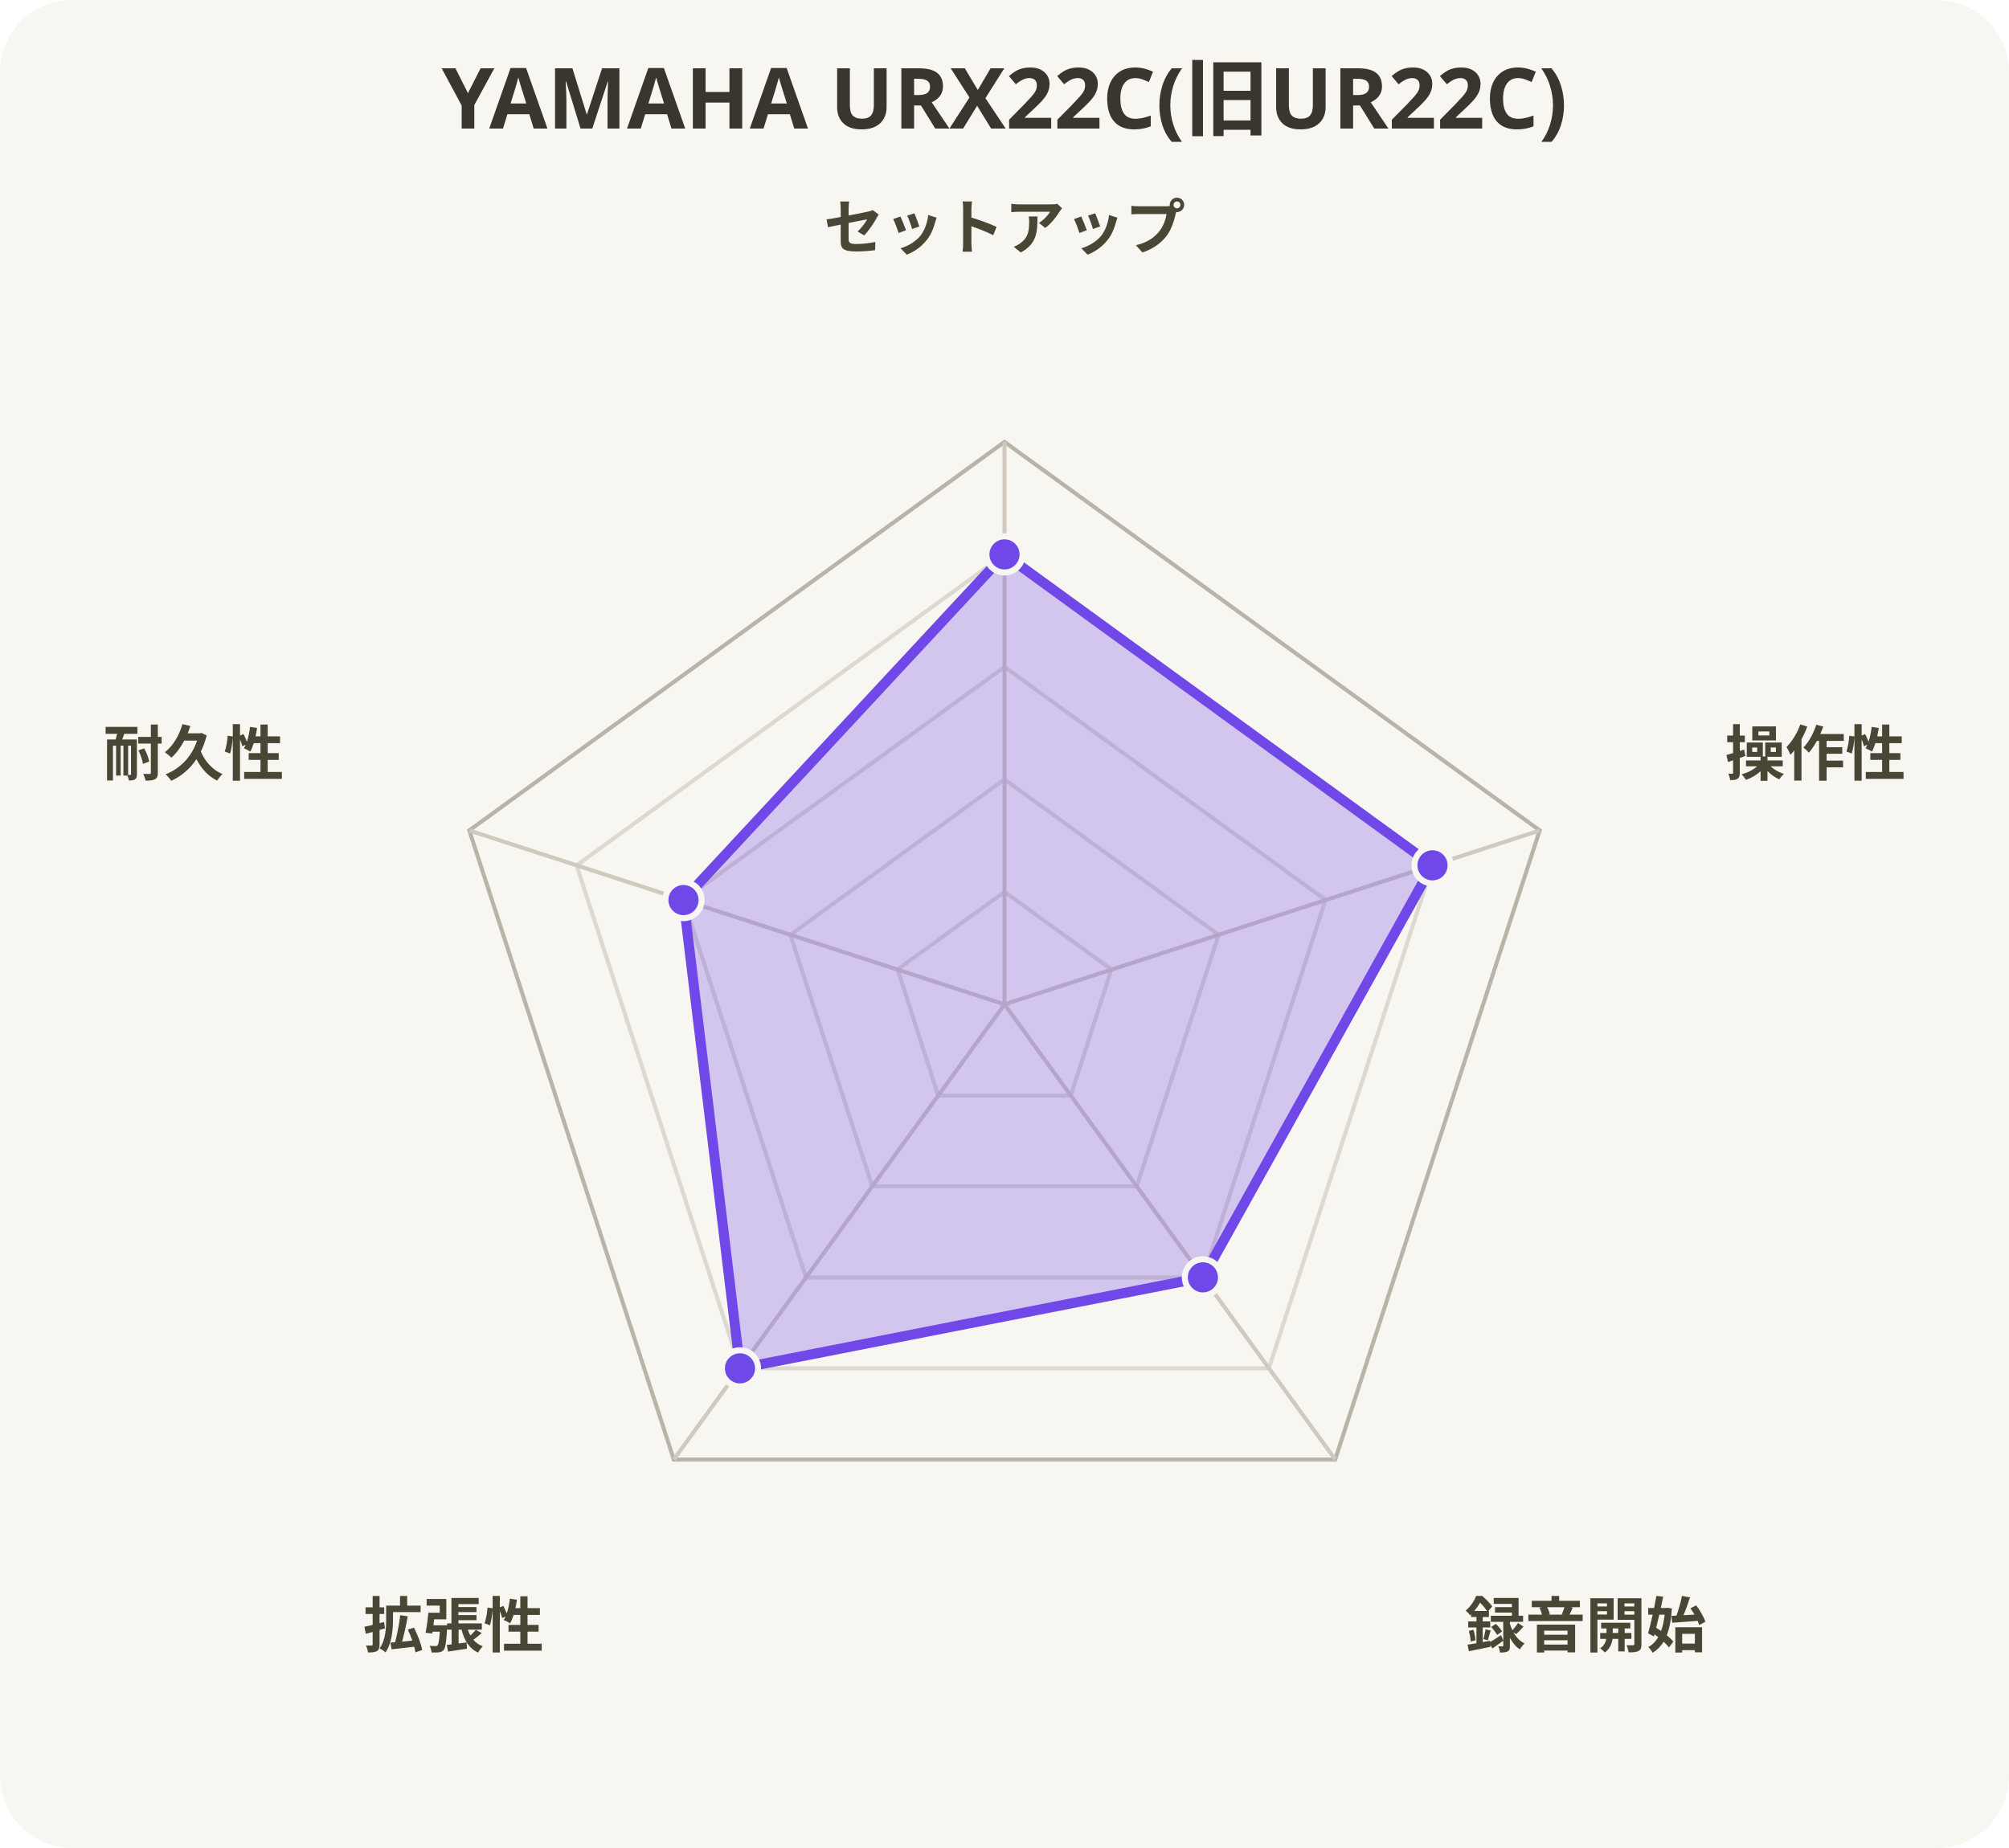
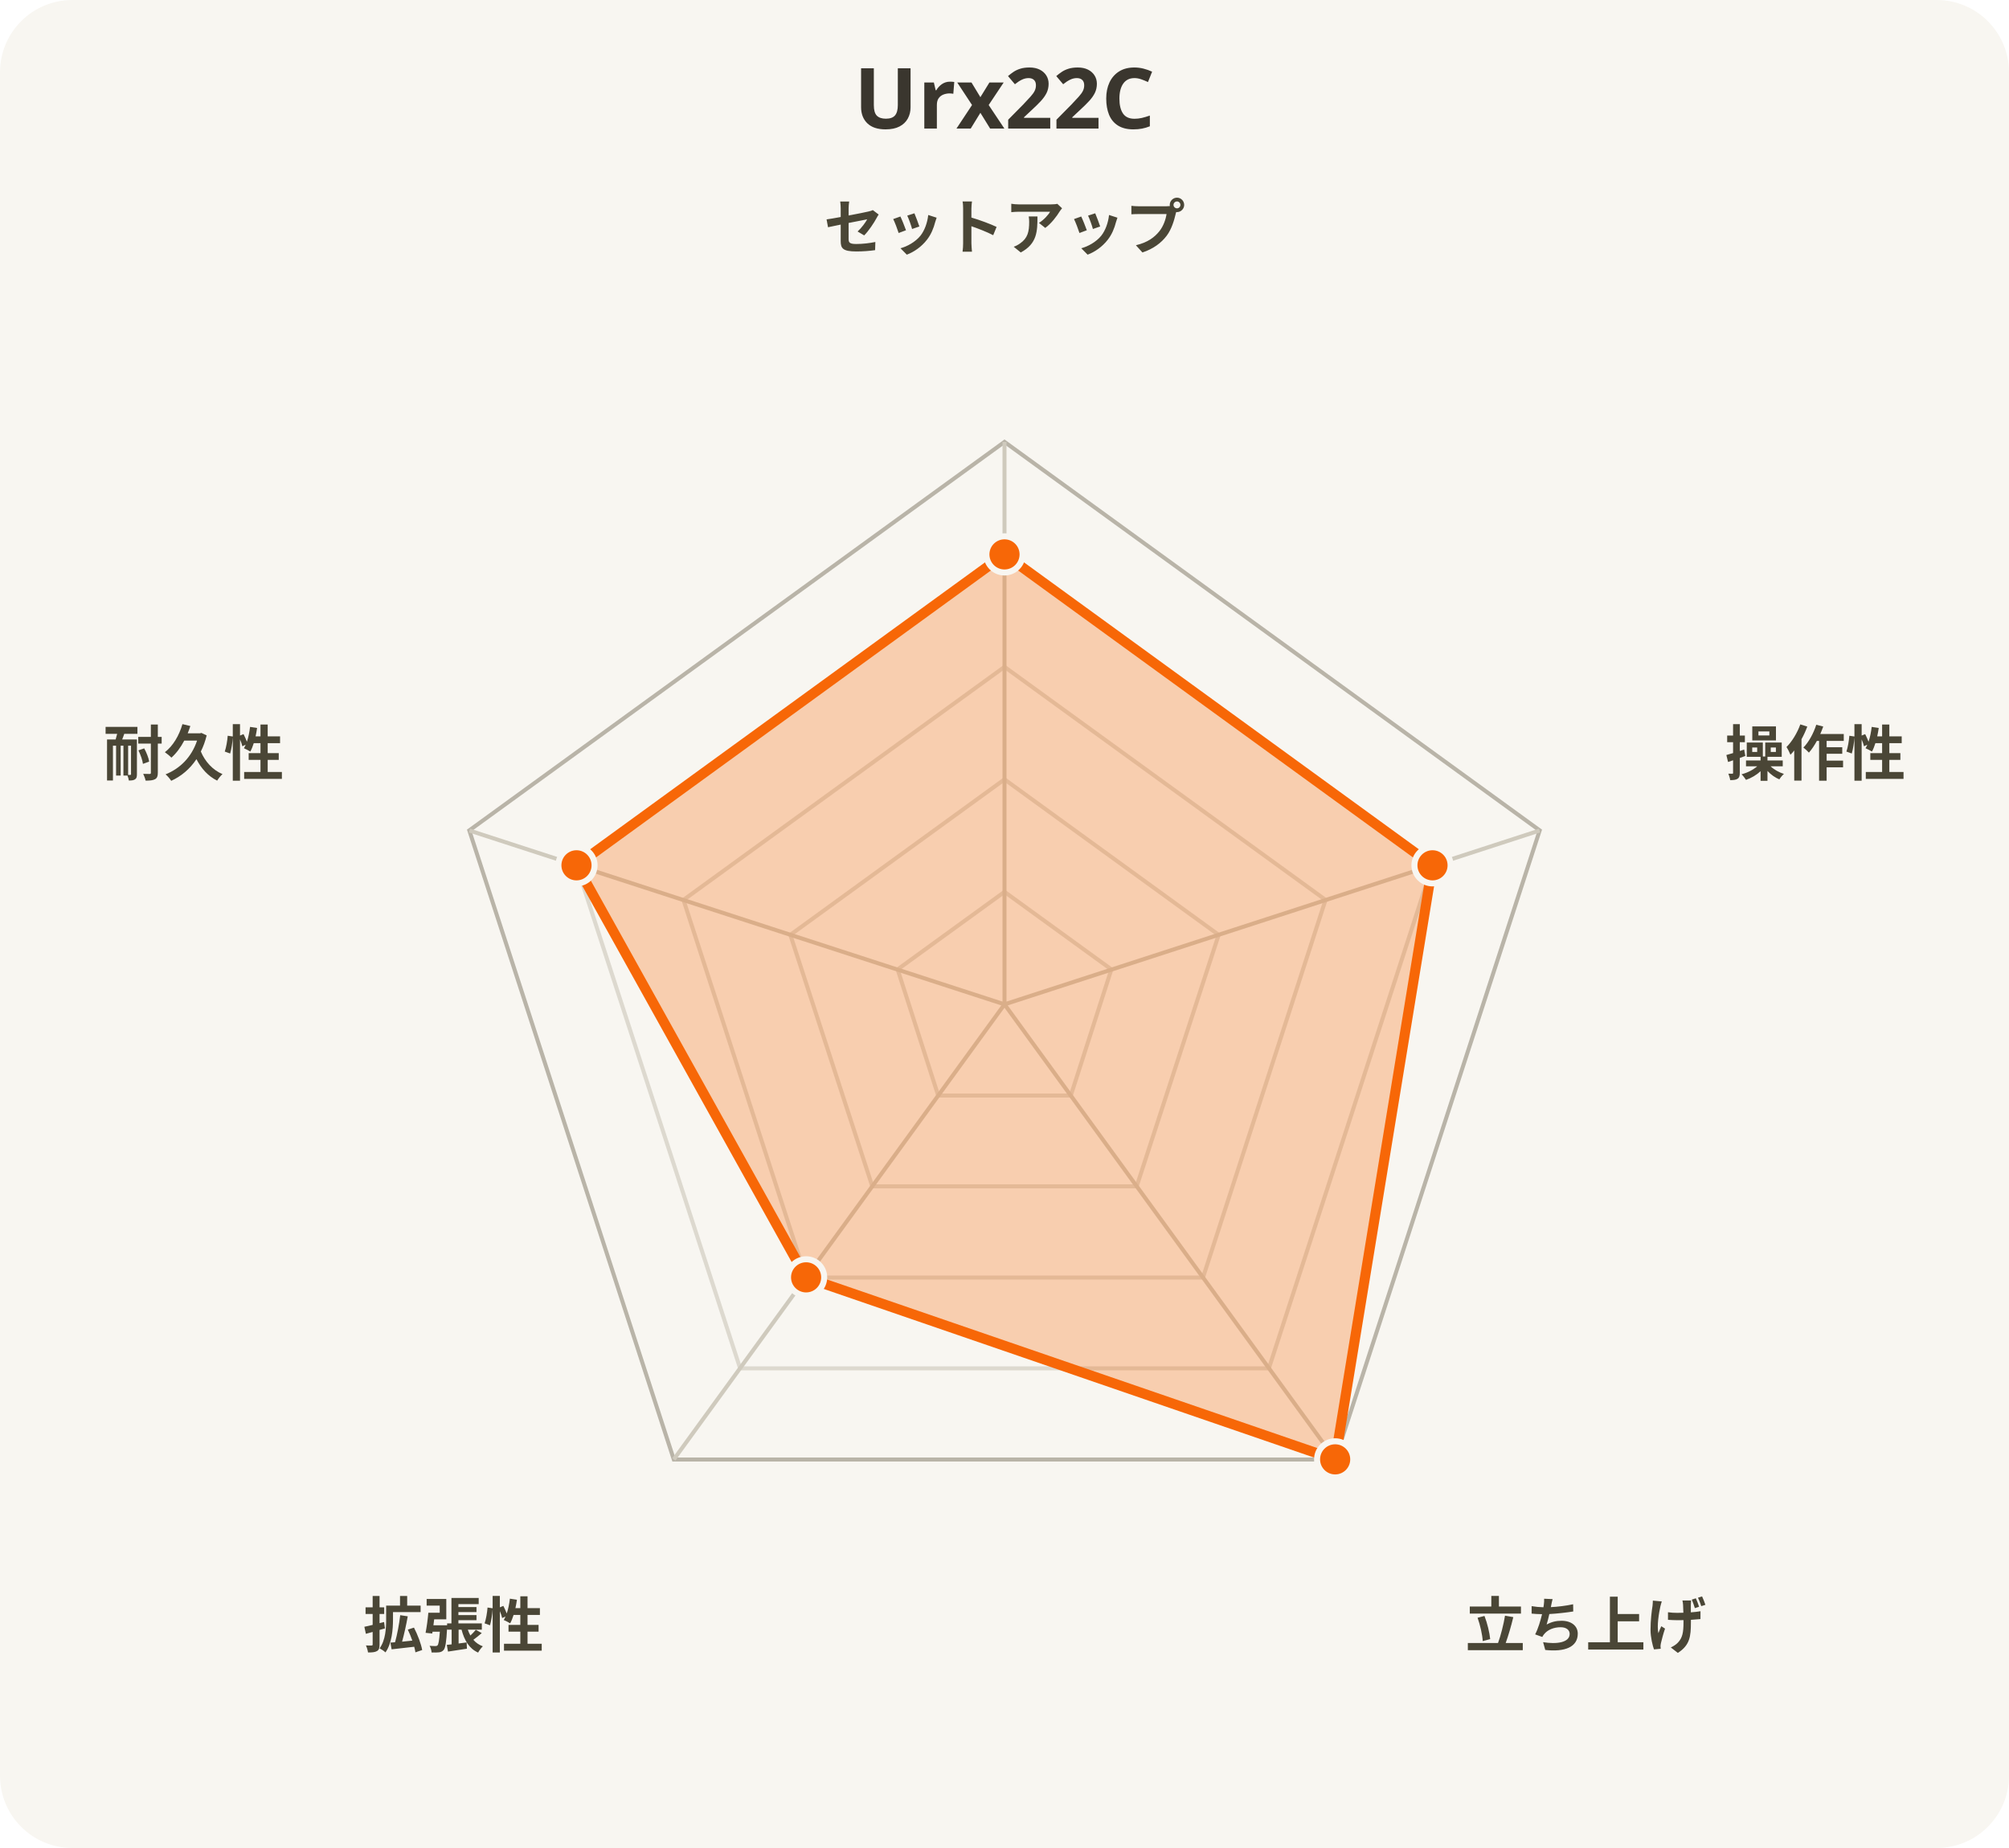
<svg xmlns="http://www.w3.org/2000/svg" viewBox="0 0 500 460" font-family="'Hiragino Sans','Noto Sans JP',sans-serif">
  <rect x="0" y="0" width="500" height="460" rx="18" fill="#F8F6F1" />
-   <text x="250" y="32" text-anchor="middle" font-size="21" font-weight="700" fill="#3A362E">YAMAHA URX22C(旧UR22C)</text>
+   <text x="250" y="32" text-anchor="middle" font-size="21" font-weight="700" fill="#3A362E">Urx22C</text>
  <polygon points="250.0,222.0 276.6,241.3 266.5,272.7 233.5,272.7 223.4,241.3 " fill="none" stroke="#DDD9CF" stroke-width="1" />
  <polygon points="250.0,194.0 303.3,232.7 282.9,295.3 217.1,295.3 196.7,232.7 " fill="none" stroke="#DDD9CF" stroke-width="1" />
  <polygon points="250.0,166.0 329.9,224.0 299.4,318.0 200.6,318.0 170.1,224.0 " fill="none" stroke="#DDD9CF" stroke-width="1" />
  <polygon points="250.0,138.0 356.5,215.4 315.8,340.6 184.2,340.6 143.5,215.4 " fill="none" stroke="#DDD9CF" stroke-width="1" />
  <polygon points="250.0,110.0 383.2,206.7 332.3,363.3 167.7,363.3 116.8,206.7 " fill="none" stroke="#B9B4A8" stroke-width="1" />
  <line x1="250" y1="250" x2="250" y2="110" stroke="#CFCABD" stroke-width="1" />
  <line x1="250" y1="250" x2="383.154" y2="206.74" stroke="#CFCABD" stroke-width="1" />
  <line x1="250" y1="250" x2="332.292" y2="363.26" stroke="#CFCABD" stroke-width="1" />
  <line x1="250" y1="250" x2="167.708" y2="363.26" stroke="#CFCABD" stroke-width="1" />
  <line x1="250" y1="250" x2="116.846" y2="206.74" stroke="#CFCABD" stroke-width="1" />
  <text x="250" y="62" text-anchor="middle" font-size="15" font-weight="600" fill="#4A4636">セットアップ</text>
  <text x="429.296" y="192.998" text-anchor="start" font-size="15" font-weight="600" fill="#4A4636">操作性</text>
-   <text x="364.628" y="410.002" text-anchor="start" font-size="15" font-weight="600" fill="#4A4636">録音開始</text>
+   <text x="364.628" y="410.002" text-anchor="start" font-size="15" font-weight="600" fill="#4A4636">立ち上げ</text>
  <text x="135.372" y="410.002" text-anchor="end" font-size="15" font-weight="600" fill="#4A4636">拡張性</text>
  <text x="70.704" y="192.998" text-anchor="end" font-size="15" font-weight="600" fill="#4A4636">耐久性</text>
-   <polygon points="250.0,138.0 356.5,215.4 299.4,318.0 184.2,340.6 170.1,224.0 " fill="#7048E8" fill-opacity="0.28" stroke="#7048E8" stroke-width="2.5" stroke-linejoin="round" />
-   <circle cx="250" cy="138" r="4.5" fill="#7048E8" stroke="#F8F6F1" stroke-width="1.5" />
-   <circle cx="356.523" cy="215.392" r="4.5" fill="#7048E8" stroke="#F8F6F1" stroke-width="1.5" />
-   <circle cx="299.375" cy="317.956" r="4.5" fill="#7048E8" stroke="#F8F6F1" stroke-width="1.5" />
-   <circle cx="184.166" cy="340.608" r="4.5" fill="#7048E8" stroke="#F8F6F1" stroke-width="1.5" />
-   <circle cx="170.108" cy="224.044" r="4.5" fill="#7048E8" stroke="#F8F6F1" stroke-width="1.5" />
+   <polygon points="250.0,138.0 356.5,215.4 332.3,363.3 200.6,318.0 143.5,215.4" fill="#F76707" fill-opacity="0.28" stroke="#F76707" stroke-width="2.5" stroke-linejoin="round" />
+   <circle cx="250" cy="138" r="4.5" fill="#F76707" stroke="#F8F6F1" stroke-width="1.5" />
+   <circle cx="356.523" cy="215.392" r="4.5" fill="#F76707" stroke="#F8F6F1" stroke-width="1.5" />
+   <circle cx="332.292" cy="363.26" r="4.5" fill="#F76707" stroke="#F8F6F1" stroke-width="1.5" />
+   <circle cx="200.625" cy="317.956" r="4.5" fill="#F76707" stroke="#F8F6F1" stroke-width="1.5" />
+   <circle cx="143.477" cy="215.392" r="4.5" fill="#F76707" stroke="#F8F6F1" stroke-width="1.5" />
</svg>
